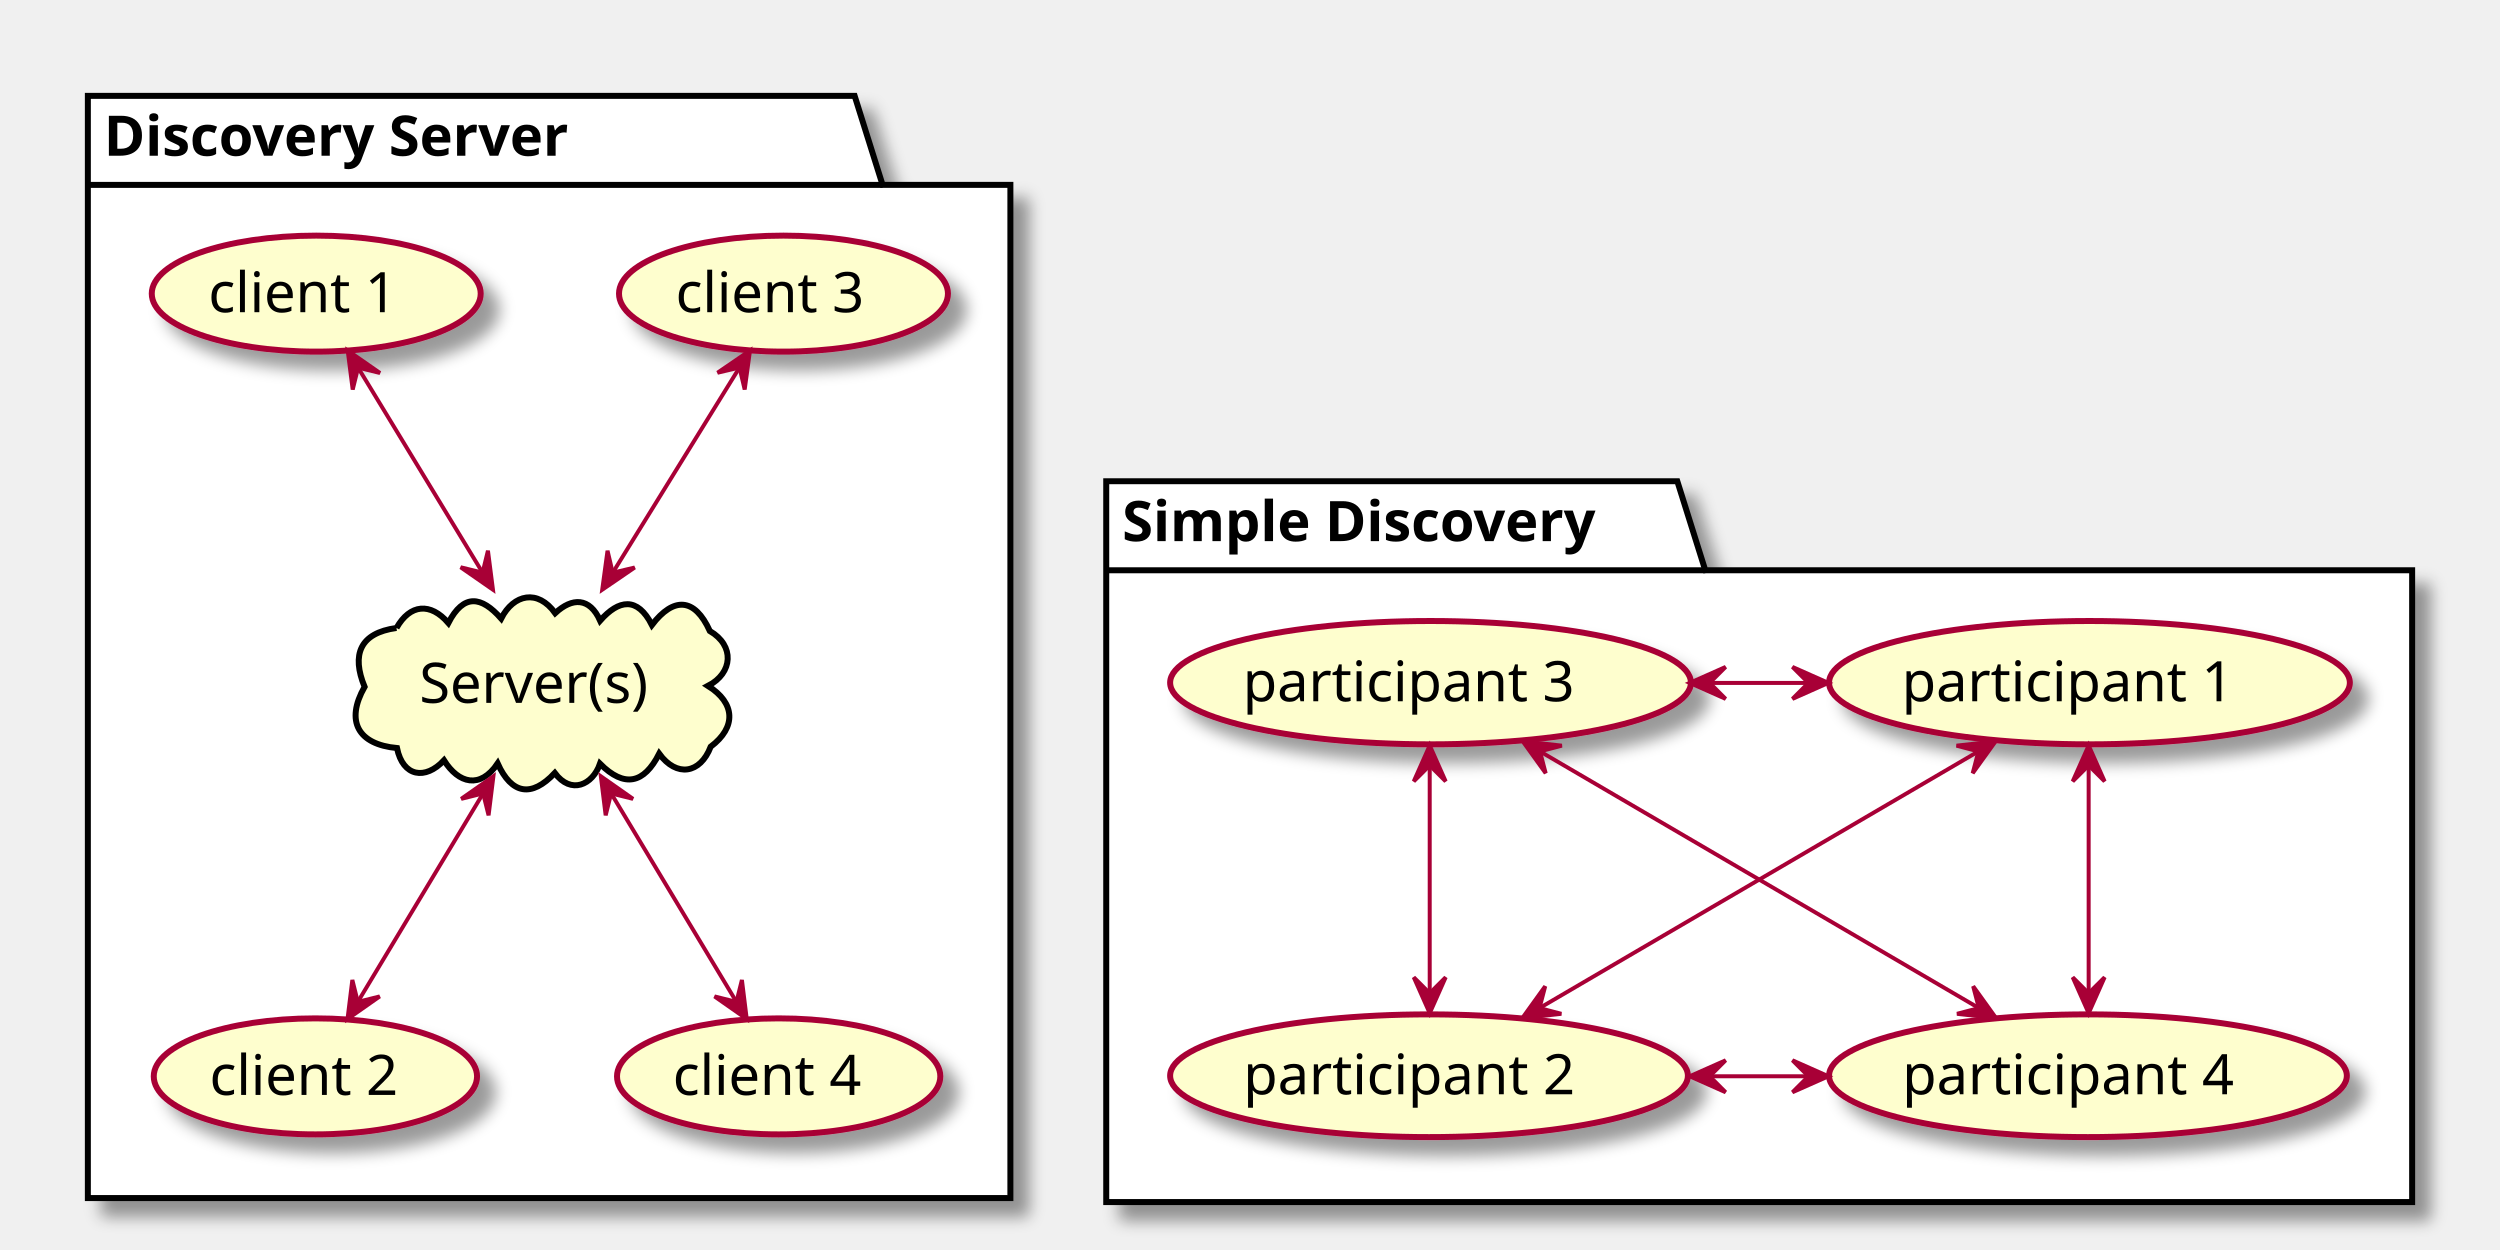
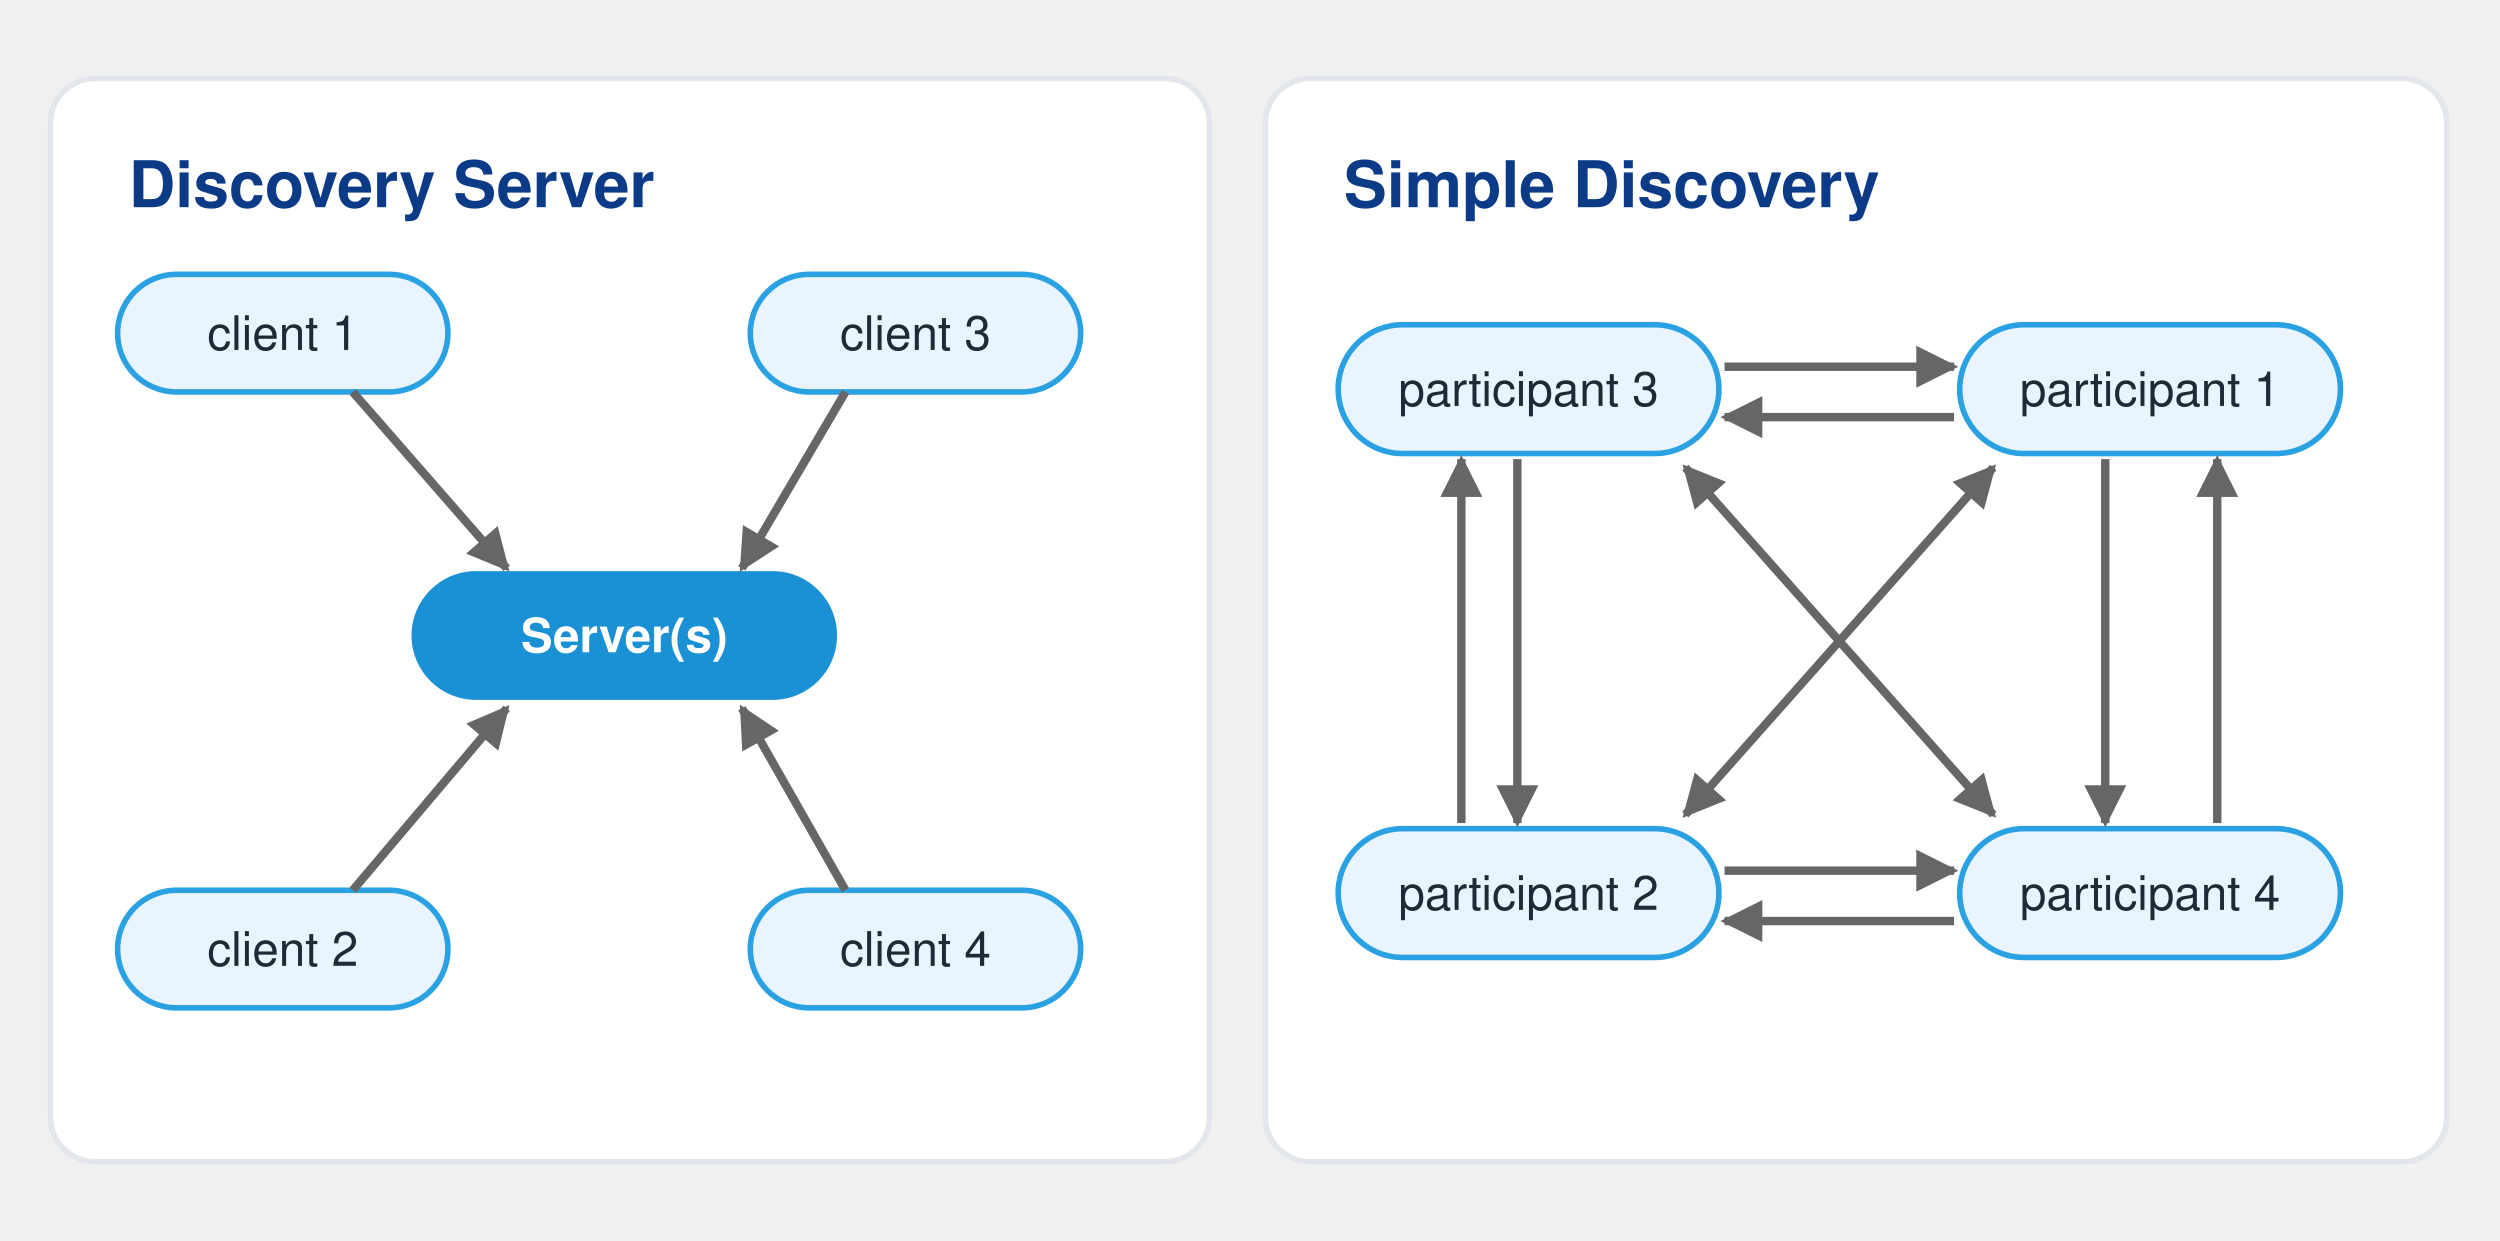
- <svg xmlns="http://www.w3.org/2000/svg" contentScriptType="application/ecmascript" contentStyleType="text/css" height="313px" preserveAspectRatio="none" style="width:626px;height:313px;" version="1.1" viewBox="0 0 626 313" width="626px" zoomAndPan="magnify">
+ <svg xmlns="http://www.w3.org/2000/svg" version="1.1" width="893px" height="443px" viewBox="0 0 893 443">
  <defs>
-     <filter height="300%" id="f1r7b4lpkcrpjs" width="300%" x="-1" y="-1">
-       <feGaussianBlur result="blurOut" stdDeviation="2.0" />
-       <feColorMatrix in="blurOut" result="blurOut2" type="matrix" values="0 0 0 0 0 0 0 0 0 0 0 0 0 0 0 0 0 0 .4 0" />
-       <feOffset dx="4.0" dy="4.0" in="blurOut2" result="blurOut3" />
-       <feBlend in="SourceGraphic" in2="blurOut3" mode="normal" />
-     </filter>
+     <marker id="ds-arrow" viewBox="0 0 10 10" refX="9" refY="5" markerWidth="5" markerHeight="5" orient="auto-start-reverse">
+       <path d="M0,0 L10,5 L0,10 z" fill="#666666" />
+     </marker>
+     <style type="text/css">
+       .ds-panel { fill: #FFFFFF; stroke: #E3E7EC; stroke-width: 2; }
+       .ds-title { font-family: Helvetica, Arial, sans-serif; font-size: 23px; font-weight: bold; fill: #0B3B87; }
+       .ds-node { fill: #EAF4FE; stroke: #2AA1E3; stroke-width: 2; }
+       .ds-server { fill: #1A91D4; stroke: #1A91D4; stroke-width: 2; }
+       .ds-label { font-family: Helvetica, Arial, sans-serif; font-size: 17px; fill: #1F2937; text-anchor: middle; }
+       .ds-server-label { font-family: Helvetica, Arial, sans-serif; font-size: 17px; font-weight: bold; fill: #FFFFFF; text-anchor: middle; }
+       .ds-arrow { stroke: #666666; stroke-width: 3; fill: none; marker-end: url(#ds-arrow); }
+       .ds-arrow-both { stroke: #666666; stroke-width: 3; fill: none; marker-start: url(#ds-arrow); marker-end: url(#ds-arrow); }
+     </style>
  </defs>
-   <g>
-     <polygon fill="#FFFFFF" filter="url(#f1r7b4lpkcrpjs)" points="277,120.5,420,120.5,427,142.797,604,142.797,604,301,277,301,277,120.5" style="stroke: #000000; stroke-width: 1.5;" />
-     <line style="stroke: #000000; stroke-width: 1.5;" x1="277" x2="427" y1="142.797" y2="142.797" />
-     <text fill="#000000" font-family="sans-serif" font-size="14" font-weight="bold" lengthAdjust="spacingAndGlyphs" textLength="137" x="281" y="135.495">Simple Discovery</text>
-     <polygon fill="#FFFFFF" filter="url(#f1r7b4lpkcrpjs)" points="22,24,214,24,221,46.297,253,46.297,253,300,22,300,22,24" style="stroke: #000000; stroke-width: 1.5;" />
-     <line style="stroke: #000000; stroke-width: 1.5;" x1="22" x2="221" y1="46.297" y2="46.297" />
-     <text fill="#000000" font-family="sans-serif" font-size="14" font-weight="bold" lengthAdjust="spacingAndGlyphs" textLength="137" x="26" y="38.995">Discovery Server</text>
-     <ellipse cx="523.201" cy="170.94" fill="#FEFECE" filter="url(#f1r7b4lpkcrpjs)" rx="65.201" ry="15.44" style="stroke: #A80036; stroke-width: 1.5;" />
-     <text fill="#000000" font-family="sans-serif" font-size="14" lengthAdjust="spacingAndGlyphs" textLength="94" x="476.201" y="175.589">participant 1</text>
-     <ellipse cx="357.824" cy="269.365" fill="#FEFECE" filter="url(#f1r7b4lpkcrpjs)" rx="64.824" ry="15.365" style="stroke: #A80036; stroke-width: 1.5;" />
-     <text fill="#000000" font-family="sans-serif" font-size="14" lengthAdjust="spacingAndGlyphs" textLength="93" x="311.324" y="274.013">participant 2</text>
-     <ellipse cx="358.201" cy="170.94" fill="#FEFECE" filter="url(#f1r7b4lpkcrpjs)" rx="65.201" ry="15.44" style="stroke: #A80036; stroke-width: 1.5;" />
-     <text fill="#000000" font-family="sans-serif" font-size="14" lengthAdjust="spacingAndGlyphs" textLength="94" x="311.201" y="175.589">participant 3</text>
-     <ellipse cx="522.824" cy="269.365" fill="#FEFECE" filter="url(#f1r7b4lpkcrpjs)" rx="64.824" ry="15.365" style="stroke: #A80036; stroke-width: 1.5;" />
-     <text fill="#000000" font-family="sans-serif" font-size="14" lengthAdjust="spacingAndGlyphs" textLength="93" x="476.324" y="274.013">participant 4</text>
-     <path d="M99.285,157.242 C102.691,151.222 107.778,150.798 112.265,155.991 C116.115,148.568 120.545,149.275 125.492,154.879 C128.627,148.741 134.669,147.455 139.023,153.528 C143.284,149.577 147.649,149.556 150.271,155.408 C154.953,150.129 159.591,149.341 163.236,156.49 C168.661,149.414 173.934,149.595 177.743,158.004 C184.006,161.668 183.556,168.504 177.282,171.747 C184.142,176.046 184.435,182.084 177.959,186.975 C175.333,193.795 169.427,194.681 165.061,188.732 C161.236,196.235 156.368,197.346 150.241,191.238 C148.362,196.58 143.013,199.024 138.917,193.564 C133.08,199.768 128.123,198.902 124.613,191.175 C120.225,197.657 114.843,196.217 111.177,190.387 C106.496,195.391 100.896,194.547 99.404,187.317 C89.681,186.398 86.385,180.637 91.294,171.98 C87.978,163.934 90.092,158.505 99.285,157.242 " fill="#FEFECE" style="stroke: #000000; stroke-width: 1.5;" />
-     <text fill="#000000" font-family="sans-serif" font-size="14" lengthAdjust="spacingAndGlyphs" textLength="64" x="105" y="175.995">Server(s)</text>
-     <ellipse cx="79.184" cy="73.524" fill="#FEFECE" filter="url(#f1r7b4lpkcrpjs)" rx="41.184" ry="14.524" style="stroke: #A80036; stroke-width: 1.5;" />
-     <text fill="#000000" font-family="sans-serif" font-size="14" lengthAdjust="spacingAndGlyphs" textLength="54" x="52.184" y="78.172">client 1</text>
-     <ellipse cx="78.977" cy="269.524" fill="#FEFECE" filter="url(#f1r7b4lpkcrpjs)" rx="40.477" ry="14.524" style="stroke: #A80036; stroke-width: 1.5;" />
-     <text fill="#000000" font-family="sans-serif" font-size="14" lengthAdjust="spacingAndGlyphs" textLength="53" x="52.477" y="274.172">client 2</text>
-     <ellipse cx="196.184" cy="73.524" fill="#FEFECE" filter="url(#f1r7b4lpkcrpjs)" rx="41.184" ry="14.524" style="stroke: #A80036; stroke-width: 1.5;" />
-     <text fill="#000000" font-family="sans-serif" font-size="14" lengthAdjust="spacingAndGlyphs" textLength="54" x="169.184" y="78.172">client 3</text>
-     <ellipse cx="194.977" cy="269.524" fill="#FEFECE" filter="url(#f1r7b4lpkcrpjs)" rx="40.477" ry="14.524" style="stroke: #A80036; stroke-width: 1.5;" />
-     <text fill="#000000" font-family="sans-serif" font-size="14" lengthAdjust="spacingAndGlyphs" textLength="53" x="168.477" y="274.172">client 4</text>
-     <path d="M495.132,188.298 C464.596,206.158 415.918,234.626 385.52,252.405 " fill="none" id="p1-p2" style="stroke: #A80036; stroke-width: 1.0;" />
-     <polygon fill="#A80036" points="381.172,254.948,390.96,253.857,385.488,252.424,386.921,246.951,381.172,254.948" style="stroke: #A80036; stroke-width: 1.0;" />
-     <polygon fill="#A80036" points="499.709,185.621,489.921,186.712,495.393,188.145,493.96,193.618,499.709,185.621" style="stroke: #A80036; stroke-width: 1.0;" />
-     <path d="M428.253,171 C436.417,171 444.582,171 452.746,171 " fill="none" id="p3-p1" style="stroke: #A80036; stroke-width: 1.0;" />
-     <polygon fill="#A80036" points="457.829,171,448.829,167,452.829,171,448.829,175,457.829,171" style="stroke: #A80036; stroke-width: 1.0;" />
-     <polygon fill="#A80036" points="423.098,171,432.098,175,428.098,171,432.098,167,423.098,171" style="stroke: #A80036; stroke-width: 1.0;" />
-     <path d="M523,248.382 C523,231.86 523,208.576 523,192.068 " fill="none" id="p4-p1" style="stroke: #A80036; stroke-width: 1.0;" />
-     <polygon fill="#A80036" points="523,186.656,519,195.656,523,191.656,527,195.656,523,186.656" style="stroke: #A80036; stroke-width: 1.0;" />
-     <polygon fill="#A80036" points="523,253.706,527,244.706,523,248.706,519,244.706,523,253.706" style="stroke: #A80036; stroke-width: 1.0;" />
-     <path d="M358,192.068 C358,208.576 358,231.86 358,248.382 " fill="none" id="p3-p2" style="stroke: #A80036; stroke-width: 1.0;" />
-     <polygon fill="#A80036" points="358,253.706,362,244.706,358,248.706,354,244.706,358,253.706" style="stroke: #A80036; stroke-width: 1.0;" />
-     <polygon fill="#A80036" points="358,186.656,354,195.656,358,191.656,362,195.656,358,186.656" style="stroke: #A80036; stroke-width: 1.0;" />
-     <path d="M428.253,269.5 C436.417,269.5 444.582,269.5 452.746,269.5 " fill="none" id="p2-p4" style="stroke: #A80036; stroke-width: 1.0;" />
-     <polygon fill="#A80036" points="457.829,269.5,448.829,265.5,452.829,269.5,448.829,273.5,457.829,269.5" style="stroke: #A80036; stroke-width: 1.0;" />
-     <polygon fill="#A80036" points="423.098,269.5,432.098,273.5,428.098,269.5,432.098,265.5,423.098,269.5" style="stroke: #A80036; stroke-width: 1.0;" />
-     <path d="M385.868,188.298 C416.404,206.158 465.082,234.626 495.48,252.405 " fill="none" id="p3-p4" style="stroke: #A80036; stroke-width: 1.0;" />
-     <polygon fill="#A80036" points="499.828,254.948,494.079,246.951,495.512,252.424,490.04,253.857,499.828,254.948" style="stroke: #A80036; stroke-width: 1.0;" />
-     <polygon fill="#A80036" points="381.291,185.621,387.04,193.618,385.607,188.145,391.079,186.712,381.291,185.621" style="stroke: #A80036; stroke-width: 1.0;" />
-     <path d="M89.865,92.39 C98.55,106.691 110.86,126.96 120.722,143.198 " fill="none" id="ps1-server" style="stroke: #A80036; stroke-width: 1.0;" />
-     <polygon fill="#A80036" points="123.434,147.662,122.181,137.893,120.839,143.388,115.344,142.046,123.434,147.662" style="stroke: #A80036; stroke-width: 1.0;" />
-     <polygon fill="#A80036" points="87.065,87.779,88.318,97.548,89.66,92.052,95.156,93.395,87.065,87.779" style="stroke: #A80036; stroke-width: 1.0;" />
-     <path d="M120.82,198.92 C110.841,215.524 98.326,236.346 89.599,250.866 " fill="none" id="server-ps2" style="stroke: #A80036; stroke-width: 1.0;" />
-     <polygon fill="#A80036" points="87.019,255.158,95.084,249.505,89.595,250.873,88.227,245.384,87.019,255.158" style="stroke: #A80036; stroke-width: 1.0;" />
-     <polygon fill="#A80036" points="123.548,194.382,115.483,200.036,120.972,198.668,122.34,204.156,123.548,194.382" style="stroke: #A80036; stroke-width: 1.0;" />
-     <path d="M184.947,92.39 C176.112,106.691 163.59,126.96 153.559,143.198 " fill="none" id="ps3-server" style="stroke: #A80036; stroke-width: 1.0;" />
-     <polygon fill="#A80036" points="150.8,147.662,158.932,142.106,153.427,143.408,152.125,137.903,150.8,147.662" style="stroke: #A80036; stroke-width: 1.0;" />
-     <polygon fill="#A80036" points="187.796,87.779,179.663,93.334,185.168,92.033,186.469,97.538,187.796,87.779" style="stroke: #A80036; stroke-width: 1.0;" />
-     <path d="M153.18,198.92 C163.159,215.524 175.674,236.346 184.401,250.866 " fill="none" id="server-ps4" style="stroke: #A80036; stroke-width: 1.0;" />
-     <polygon fill="#A80036" points="186.981,255.158,185.773,245.384,184.405,250.873,178.916,249.505,186.981,255.158" style="stroke: #A80036; stroke-width: 1.0;" />
-     <polygon fill="#A80036" points="150.452,194.382,151.66,204.156,153.028,198.668,158.517,200.036,150.452,194.382" style="stroke: #A80036; stroke-width: 1.0;" />
-   </g>
+   <rect class="ds-panel" x="18" y="28" width="414" height="387" rx="16" />
+   <text class="ds-title" x="46" y="74">Discovery Server</text>
+   <rect class="ds-node" x="42" y="98" width="118" height="42" rx="21" />
+   <text class="ds-label" x="101" y="125">client 1</text>
+   <rect class="ds-node" x="268" y="98" width="118" height="42" rx="21" />
+   <text class="ds-label" x="327" y="125">client 3</text>
+   <rect class="ds-node" x="42" y="318" width="118" height="42" rx="21" />
+   <text class="ds-label" x="101" y="345">client 2</text>
+   <rect class="ds-node" x="268" y="318" width="118" height="42" rx="21" />
+   <text class="ds-label" x="327" y="345">client 4</text>
+   <rect class="ds-server" x="148" y="205" width="150" height="44" rx="22" />
+   <text class="ds-server-label" x="223" y="233">Server(s)</text>
+   <line class="ds-arrow" x1="126" y1="140" x2="181" y2="203" />
+   <line class="ds-arrow" x1="302" y1="140" x2="265" y2="203" />
+   <line class="ds-arrow" x1="126" y1="318" x2="181" y2="253" />
+   <line class="ds-arrow" x1="302" y1="318" x2="265" y2="253" />
+   <rect class="ds-panel" x="452" y="28" width="422" height="387" rx="16" />
+   <text class="ds-title" x="480" y="74">Simple Discovery</text>
+   <rect class="ds-node" x="478" y="116" width="136" height="46" rx="23" />
+   <text class="ds-label" x="546" y="145">participant 3</text>
+   <rect class="ds-node" x="700" y="116" width="136" height="46" rx="23" />
+   <text class="ds-label" x="768" y="145">participant 1</text>
+   <rect class="ds-node" x="478" y="296" width="136" height="46" rx="23" />
+   <text class="ds-label" x="546" y="325">participant 2</text>
+   <rect class="ds-node" x="700" y="296" width="136" height="46" rx="23" />
+   <text class="ds-label" x="768" y="325">participant 4</text>
+   <line class="ds-arrow" x1="616" y1="131" x2="698" y2="131" />
+   <line class="ds-arrow" x1="698" y1="149" x2="616" y2="149" />
+   <line class="ds-arrow" x1="616" y1="311" x2="698" y2="311" />
+   <line class="ds-arrow" x1="698" y1="329" x2="616" y2="329" />
+   <line class="ds-arrow" x1="522" y1="294" x2="522" y2="164" />
+   <line class="ds-arrow" x1="542" y1="164" x2="542" y2="294" />
+   <line class="ds-arrow" x1="752" y1="164" x2="752" y2="294" />
+   <line class="ds-arrow" x1="792" y1="294" x2="792" y2="164" />
+   <line class="ds-arrow-both" x1="602" y1="167" x2="712" y2="291" />
+   <line class="ds-arrow-both" x1="602" y1="291" x2="712" y2="167" />
</svg>
